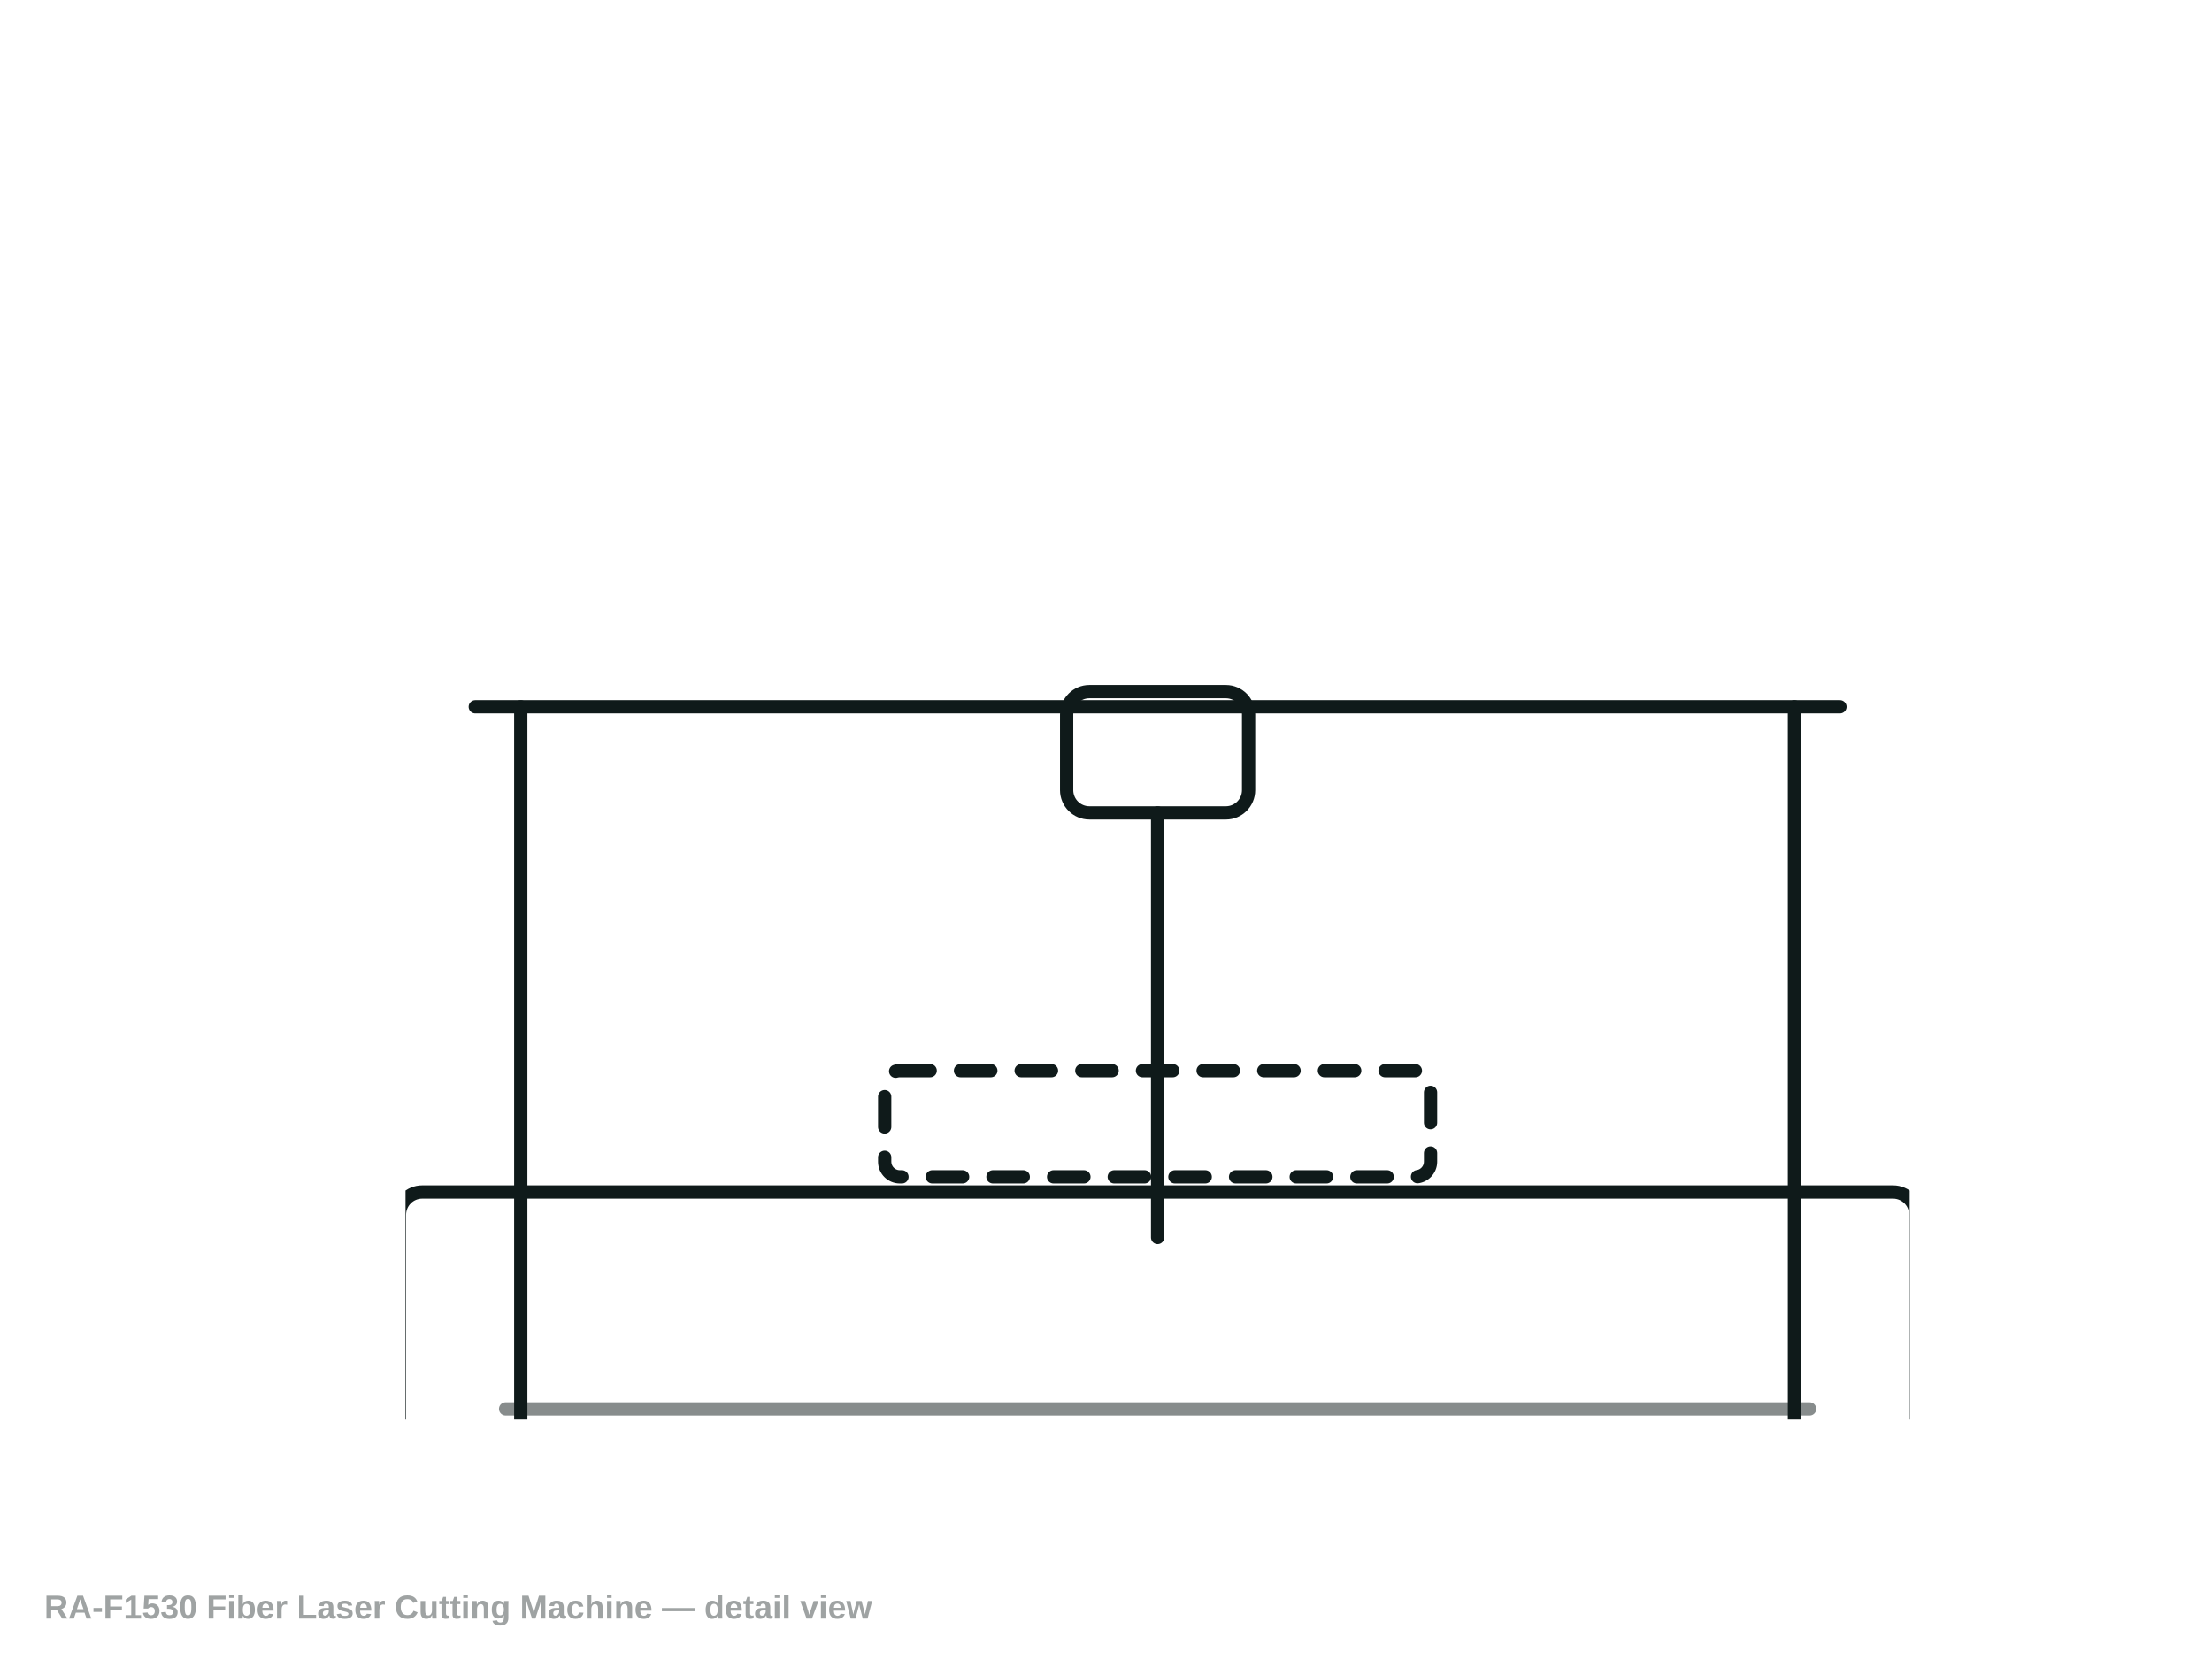
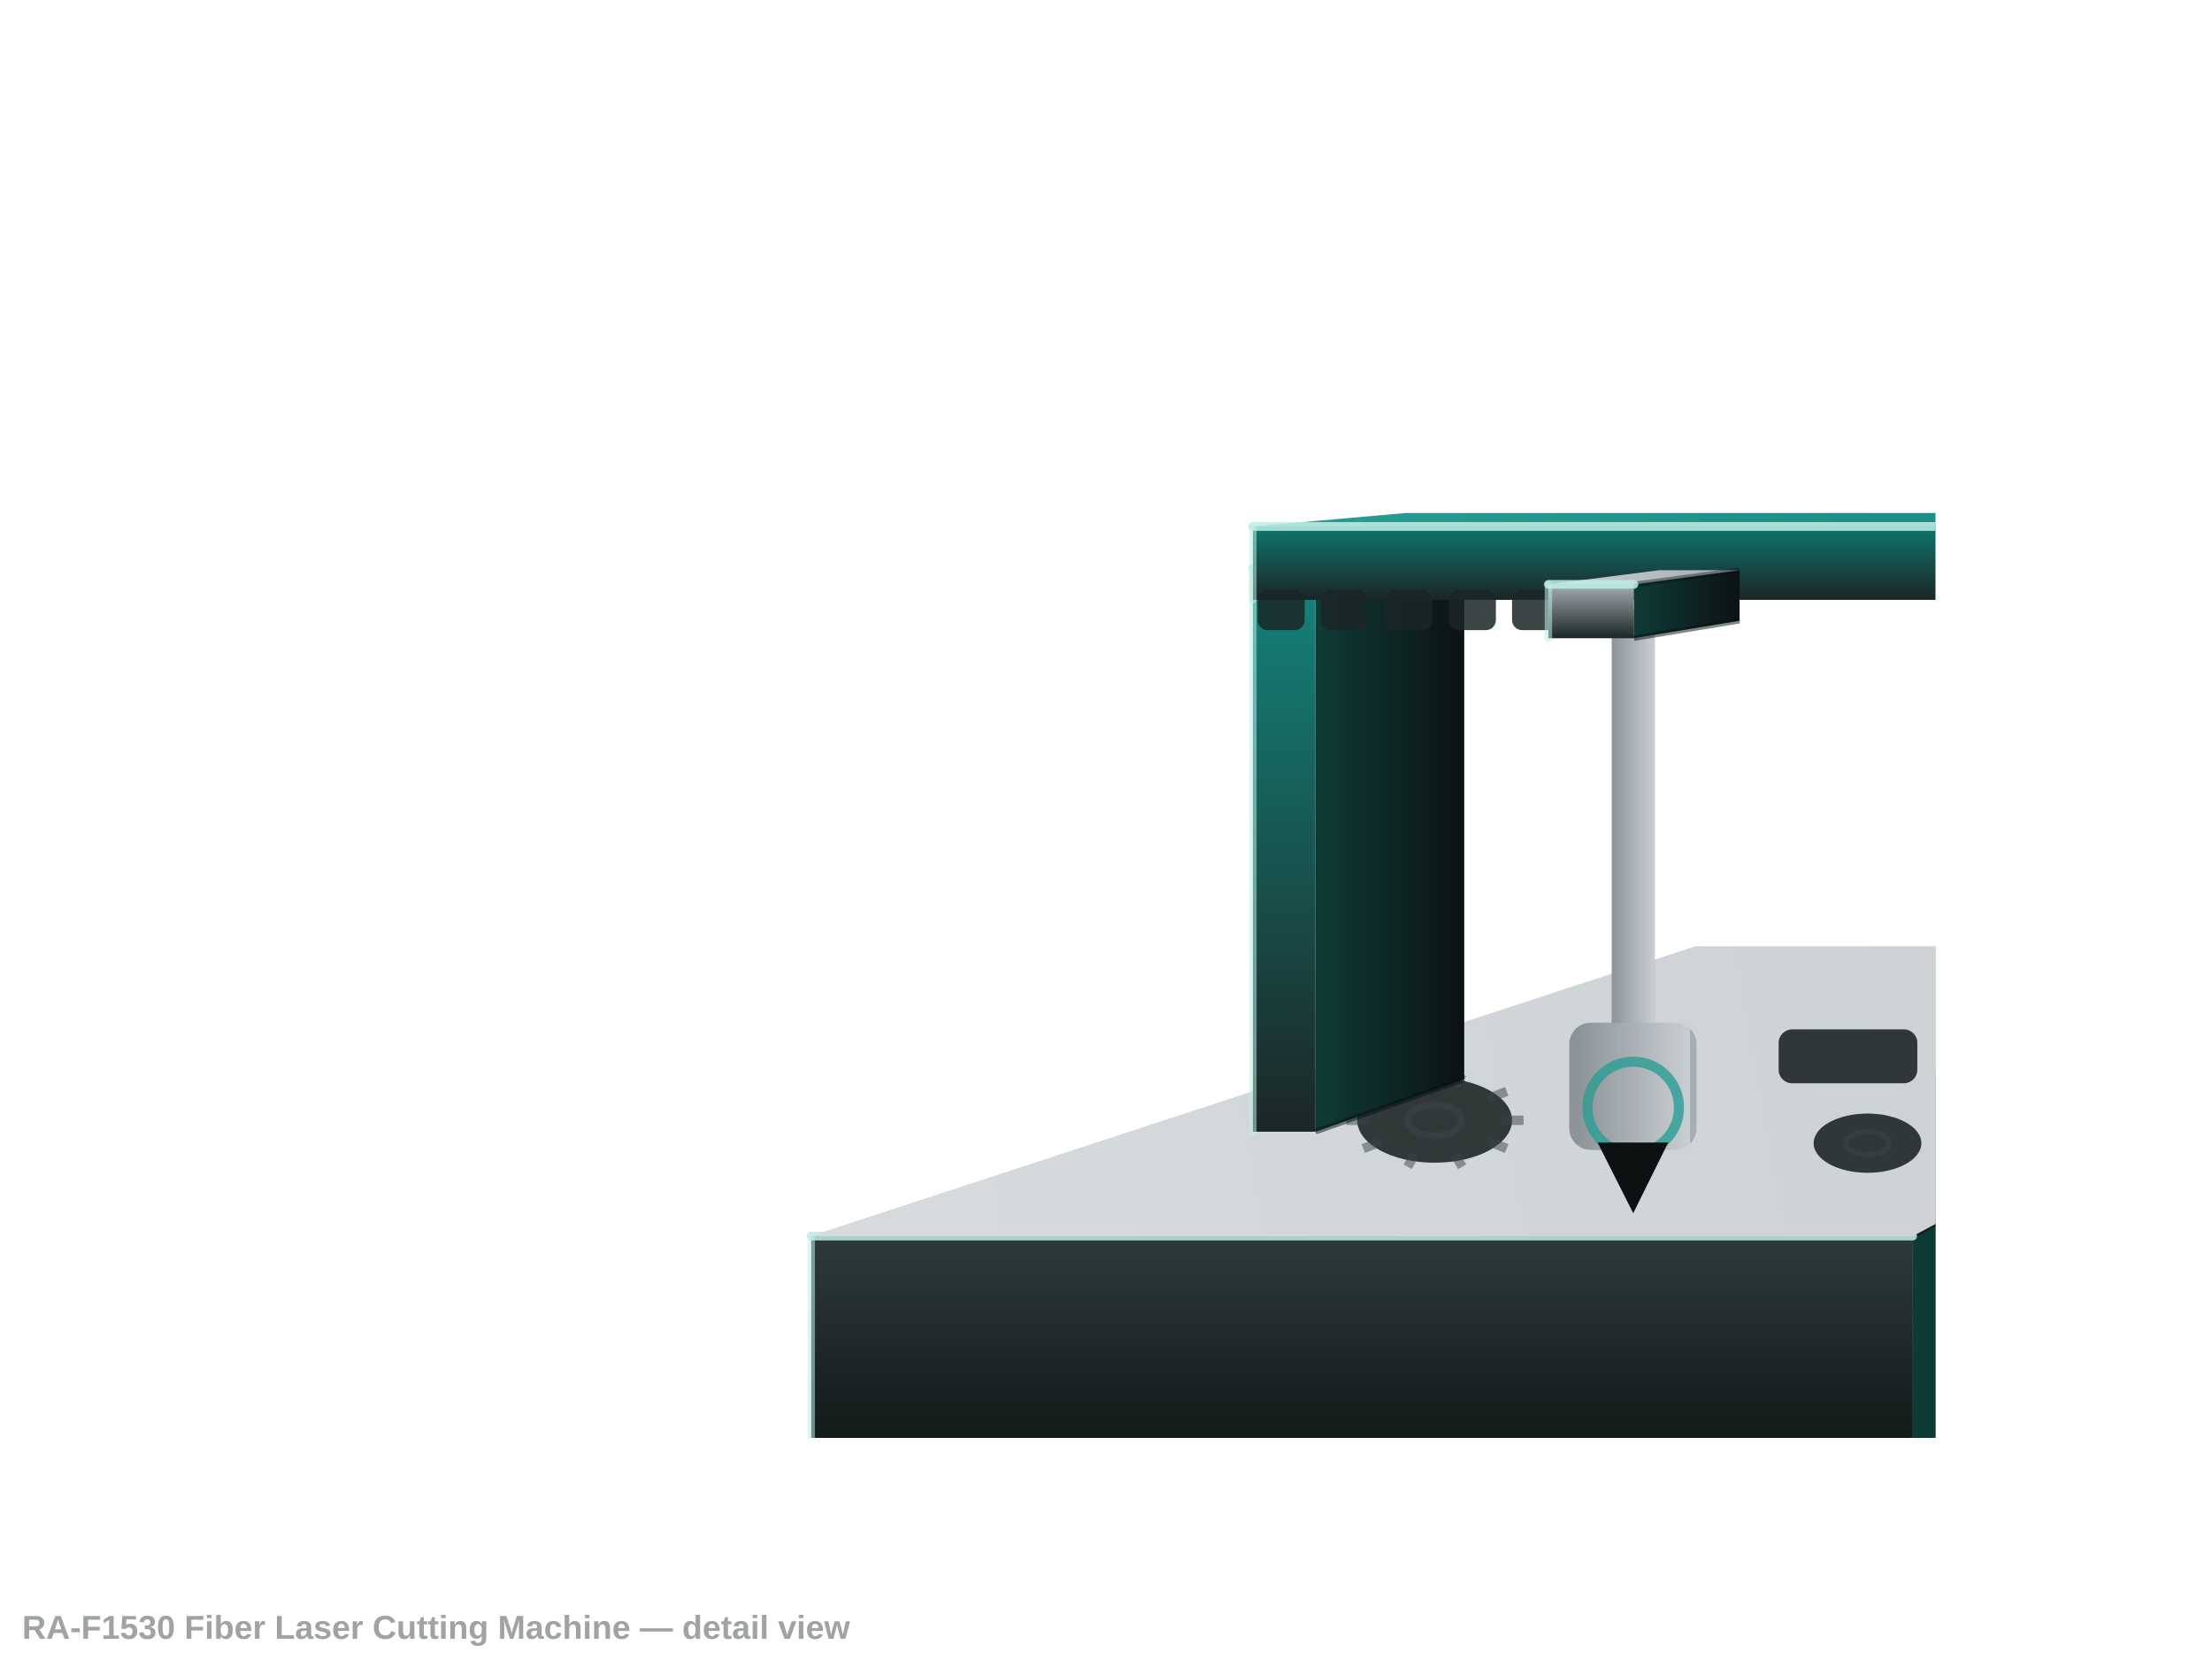
- <svg xmlns="http://www.w3.org/2000/svg" width="1200" height="900" viewBox="0 0 1200 900">
-   <g transform="translate(220 260) scale(1.7)">
-     <svg x="0" y="0" width="480" height="300" viewBox="120 78 220 124" preserveAspectRatio="xMidYMid slice">
-       <g fill="none" stroke="#0F1A1A" stroke-width="1.75" stroke-linecap="round" stroke-linejoin="round" opacity="1">
-         <rect x="130" y="172" width="200" height="52" rx="3" />
-         <path d="M144 200.6 L316 200.6" opacity="0.5" />
-         <rect x="194" y="156" width="72" height="14" rx="2" stroke-dasharray="4 4" />
-         <path d="M122 234 L338 234" />
-         <path d="M154 234 L154 250" />
-         <path d="M230 234 L230 250" />
-         <path d="M306 234 L306 250" />
-         <path d="M146 234 L146 108" />
-         <path d="M314 234 L314 108" />
-         <path d="M140 108 L320 108" />
-         <rect x="218" y="106" width="24" height="16" rx="3" />
-         <path d="M230 122 L230 178" />
-         <rect x="356" y="142" width="46" height="94" rx="4" />
-         <rect x="364" y="154" width="30" height="24" rx="2" />
-         <path d="M364 198 L394 198" />
-         <path d="M364 208 L386 208" />
+ <svg xmlns="http://www.w3.org/2000/svg" width="2400" height="1800" viewBox="0 0 2400 1800">
+   <g transform="translate(420 510) scale(3.5)">
+     <svg x="0" y="0" width="480" height="300" viewBox="76 23 230 198" preserveAspectRatio="xMidYMid slice">
+       <g>
+         <defs>
+           <radialGradient id="rg51" cx="245.9" cy="256" r="117.8" gradientUnits="userSpaceOnUse">
+             <stop offset="0" stop-color="#000000" stop-opacity="0.4" />
+             <stop offset="60" stop-color="#000000" stop-opacity="0.18" />
+             <stop offset="100" stop-color="#000000" stop-opacity="0" />
+           </radialGradient>
+         </defs>
+         <ellipse cx="245.9" cy="256" rx="117.8" ry="16" fill="url(#rg51)" />
+         <defs>
+           <linearGradient id="lg53" x1="0" y1="252" x2="0" y2="372" gradientUnits="userSpaceOnUse">
+             <stop offset="0" stop-color="#ffffff" stop-opacity="0.16" />
+             <stop offset="100" stop-color="#ffffff" stop-opacity="0" />
+           </linearGradient>
+           <mask id="rmask52">
+             <rect x="-4000" y="252" width="9000" height="120" fill="url(#lg53)" />
+           </mask>
+         </defs>
+         <g transform="translate(0 504) scale(1,-1)" mask="url(#rmask52)">
+           <defs>
+             <linearGradient id="lg27" x1="96" y1="216" x2="395.8" y2="139.9" gradientUnits="userSpaceOnUse">
+               <stop offset="0" stop-color="#2A9D93" stop-opacity="1" />
+               <stop offset="100" stop-color="#14857C" stop-opacity="1" />
+             </linearGradient>
+             <linearGradient id="lg28" x1="0" y1="216" x2="0" y2="246" gradientUnits="userSpaceOnUse">
+               <stop offset="0" stop-color="#0F766E" stop-opacity="1" />
+               <stop offset="100" stop-color="#1B2626" stop-opacity="1" />
+             </linearGradient>
+             <linearGradient id="lg29" x1="286" y1="0" x2="395.8" y2="0" gradientUnits="userSpaceOnUse">
+               <stop offset="0" stop-color="#0E3B37" stop-opacity="1" />
+               <stop offset="100" stop-color="#0C1212" stop-opacity="1" />
+             </linearGradient>
+           </defs>
+           <polygon points="286,246 395.8,157.8 395.8,139.9 286,216" fill="url(#lg29)" />
+           <polygon points="96,216 286,216 395.8,139.9 282,139.9" fill="url(#lg27)" />
+           <polygon points="96,246 286,246 286,216 96,216" fill="url(#lg28)" />
+           <path d="M286,246 395.8,157.8" stroke="#06100F" stroke-width="0.8" opacity="0.5" fill="none" />
+           <path d="M286,216 395.8,139.9" stroke="#06100F" stroke-width="0.8" opacity="0.4" fill="none" />
+           <path d="M96,216 286,216" stroke="#BFEDE7" stroke-width="1.3" opacity="0.85" stroke-linecap="round" fill="none" />
+           <path d="M96,216 96,246" stroke="#BFEDE7" stroke-width="1.1" opacity="0.55" stroke-linecap="round" fill="none" />
+           <defs>
+             <linearGradient id="lg30" x1="139" y1="163.9" x2="382.9" y2="120.9" gradientUnits="userSpaceOnUse">
+               <stop offset="0" stop-color="#C9CED2" stop-opacity="1" />
+               <stop offset="100" stop-color="#A6ADB3" stop-opacity="1" />
+             </linearGradient>
+             <linearGradient id="lg31" x1="0" y1="163.9" x2="0" y2="200.6" gradientUnits="userSpaceOnUse">
+               <stop offset="0" stop-color="#2E3A3A" stop-opacity="1" />
+               <stop offset="100" stop-color="#0C1212" stop-opacity="1" />
+             </linearGradient>
+             <linearGradient id="lg32" x1="302.6" y1="0" x2="382.9" y2="0" gradientUnits="userSpaceOnUse">
+               <stop offset="0" stop-color="#0E3B37" stop-opacity="1" />
+               <stop offset="100" stop-color="#0C1212" stop-opacity="1" />
+             </linearGradient>
+           </defs>
+           <polygon points="302.6,200.6 382.9,146.2 382.9,120.9 302.6,163.9" fill="url(#lg32)" />
+           <polygon points="139,163.9 302.6,163.9 382.9,120.9 270.3,120.9" fill="url(#lg30)" />
+           <polygon points="139,200.6 302.6,200.6 302.6,163.9 139,163.9" fill="url(#lg31)" />
+           <path d="M302.6,200.6 382.9,146.2" stroke="#06100F" stroke-width="0.8" opacity="0.5" fill="none" />
+           <path d="M302.6,163.9 382.9,120.9" stroke="#06100F" stroke-width="0.8" opacity="0.4" fill="none" />
+           <path d="M139,163.9 302.6,163.9" stroke="#BFEDE7" stroke-width="1.3" opacity="0.85" stroke-linecap="round" fill="none" />
+           <path d="M139,163.9 139,200.6" stroke="#BFEDE7" stroke-width="1.1" opacity="0.55" stroke-linecap="round" fill="none" />
+           <defs>
+             <linearGradient id="lg33" x1="139" y1="163.9" x2="382.9" y2="120.9" gradientUnits="userSpaceOnUse">
+               <stop offset="0" stop-color="#D7DBDE" stop-opacity="1" />
+               <stop offset="55" stop-color="#C9CED2" stop-opacity="1" />
+               <stop offset="100" stop-color="#A6ADB3" stop-opacity="1" />
+             </linearGradient>
+           </defs>
+           <polygon points="139,163.9 302.6,163.9 382.9,120.9 270.3,120.9" fill="url(#lg33)" opacity="1" />
+           <ellipse cx="231.6" cy="146.7" rx="11.5" ry="6.3" fill="#141C1C" opacity="0.85" />
+           <ellipse cx="231.6" cy="146.7" rx="4" ry="2.3" fill="none" stroke="#3A4444" stroke-width="1" opacity="0.6" />
+           <line x1="241.4" y1="146.7" x2="244.8" y2="146.7" stroke="#3A4444" stroke-width="1.4" opacity="0.5" />
+           <line x1="239.5" y1="149.8" x2="242.3" y2="150.9" stroke="#3A4444" stroke-width="1.4" opacity="0.5" />
+           <line x1="234.6" y1="151.8" x2="235.7" y2="153.6" stroke="#3A4444" stroke-width="1.4" opacity="0.5" />
+           <line x1="228.6" y1="151.8" x2="227.6" y2="153.6" stroke="#3A4444" stroke-width="1.4" opacity="0.5" />
+           <line x1="223.8" y1="149.8" x2="221" y2="150.9" stroke="#3A4444" stroke-width="1.4" opacity="0.5" />
+           <line x1="221.9" y1="146.7" x2="218.5" y2="146.7" stroke="#3A4444" stroke-width="1.4" opacity="0.5" />
+           <line x1="223.8" y1="143.5" x2="221" y2="142.4" stroke="#3A4444" stroke-width="1.4" opacity="0.5" />
+           <line x1="228.6" y1="141.6" x2="227.6" y2="139.8" stroke="#3A4444" stroke-width="1.4" opacity="0.5" />
+           <line x1="234.6" y1="141.6" x2="235.7" y2="139.8" stroke="#3A4444" stroke-width="1.4" opacity="0.5" />
+           <line x1="239.5" y1="143.5" x2="242.3" y2="142.4" stroke="#3A4444" stroke-width="1.4" opacity="0.5" />
+           <rect x="282.7" y="133.2" width="20.6" height="8" rx="2" fill="#141C1C" opacity="0.85" />
+           <ellipse cx="295.9" cy="150.1" rx="8" ry="4.4" fill="#141C1C" opacity="0.85" />
+           <ellipse cx="295.9" cy="150.1" rx="3.2" ry="1.7" fill="none" stroke="#3A4444" stroke-width="0.8" opacity="0.5" />
+           <defs>
+             <linearGradient id="lg34" x1="204.6" y1="64.7" x2="236" y2="62.3" gradientUnits="userSpaceOnUse">
+               <stop offset="0" stop-color="#2A9D93" stop-opacity="1" />
+               <stop offset="100" stop-color="#14857C" stop-opacity="1" />
+             </linearGradient>
+             <linearGradient id="lg35" x1="0" y1="64.7" x2="0" y2="148.4" gradientUnits="userSpaceOnUse">
+               <stop offset="0" stop-color="#14857C" stop-opacity="1" />
+               <stop offset="100" stop-color="#1B2626" stop-opacity="1" />
+             </linearGradient>
+             <linearGradient id="lg36" x1="213.9" y1="0" x2="236" y2="0" gradientUnits="userSpaceOnUse">
+               <stop offset="0" stop-color="#0E3B37" stop-opacity="1" />
+               <stop offset="100" stop-color="#0C1212" stop-opacity="1" />
+             </linearGradient>
+           </defs>
+           <polygon points="213.9,148.4 236,140.6 236,62.3 213.9,64.7" fill="url(#lg36)" />
+           <polygon points="204.6,64.7 213.9,64.7 236,62.3 227.3,62.3" fill="url(#lg34)" />
+           <polygon points="204.6,148.4 213.9,148.4 213.9,64.7 204.6,64.7" fill="url(#lg35)" />
+           <path d="M213.9,148.4 236,140.6" stroke="#06100F" stroke-width="0.8" opacity="0.5" fill="none" />
+           <path d="M213.9,64.7 236,62.3" stroke="#06100F" stroke-width="0.8" opacity="0.4" fill="none" />
+           <path d="M204.6,64.7 213.9,64.7" stroke="#BFEDE7" stroke-width="1.3" opacity="0.85" stroke-linecap="round" fill="none" />
+           <path d="M204.6,64.7 204.6,148.4" stroke="#BFEDE7" stroke-width="1.1" opacity="0.55" stroke-linecap="round" fill="none" />
+           <defs>
+             <linearGradient id="lg37" x1="334.2" y1="64.7" x2="357.3" y2="62.3" gradientUnits="userSpaceOnUse">
+               <stop offset="0" stop-color="#2A9D93" stop-opacity="1" />
+               <stop offset="100" stop-color="#14857C" stop-opacity="1" />
+             </linearGradient>
+             <linearGradient id="lg38" x1="0" y1="64.7" x2="0" y2="148.4" gradientUnits="userSpaceOnUse">
+               <stop offset="0" stop-color="#14857C" stop-opacity="1" />
+               <stop offset="100" stop-color="#1B2626" stop-opacity="1" />
+             </linearGradient>
+             <linearGradient id="lg39" x1="343.5" y1="0" x2="357.3" y2="0" gradientUnits="userSpaceOnUse">
+               <stop offset="0" stop-color="#0E3B37" stop-opacity="1" />
+               <stop offset="100" stop-color="#0C1212" stop-opacity="1" />
+             </linearGradient>
+           </defs>
+           <polygon points="343.5,148.4 357.3,140.6 357.3,62.3 343.5,64.7" fill="url(#lg39)" />
+           <polygon points="334.2,64.7 343.5,64.7 357.3,62.3 348.6,62.3" fill="url(#lg37)" />
+           <polygon points="334.2,148.4 343.5,148.4 343.5,64.7 334.2,64.7" fill="url(#lg38)" />
+           <path d="M343.5,148.4 357.3,140.6" stroke="#06100F" stroke-width="0.8" opacity="0.5" fill="none" />
+           <path d="M343.5,64.7 357.3,62.3" stroke="#06100F" stroke-width="0.8" opacity="0.4" fill="none" />
+           <path d="M334.2,64.7 343.5,64.7" stroke="#BFEDE7" stroke-width="1.3" opacity="0.85" stroke-linecap="round" fill="none" />
+           <path d="M334.2,64.7 334.2,148.4" stroke="#BFEDE7" stroke-width="1.1" opacity="0.55" stroke-linecap="round" fill="none" />
+           <defs>
+             <linearGradient id="lg40" x1="204.6" y1="58.5" x2="357.3" y2="56.5" gradientUnits="userSpaceOnUse">
+               <stop offset="0" stop-color="#2A9D93" stop-opacity="1" />
+               <stop offset="100" stop-color="#14857C" stop-opacity="1" />
+             </linearGradient>
+             <linearGradient id="lg41" x1="0" y1="58.5" x2="0" y2="69.4" gradientUnits="userSpaceOnUse">
+               <stop offset="0" stop-color="#0F766E" stop-opacity="1" />
+               <stop offset="100" stop-color="#1B2626" stop-opacity="1" />
+             </linearGradient>
+             <linearGradient id="lg42" x1="343.5" y1="0" x2="357.3" y2="0" gradientUnits="userSpaceOnUse">
+               <stop offset="0" stop-color="#0E3B37" stop-opacity="1" />
+               <stop offset="100" stop-color="#0C1212" stop-opacity="1" />
+             </linearGradient>
+           </defs>
+           <polygon points="343.5,69.4 357.3,66.6 357.3,56.5 343.5,58.5" fill="url(#lg42)" />
+           <polygon points="204.6,58.5 343.5,58.5 357.3,56.5 227.3,56.5" fill="url(#lg40)" />
+           <polygon points="204.6,69.4 343.5,69.4 343.5,58.5 204.6,58.5" fill="url(#lg41)" />
+           <path d="M343.5,69.4 357.3,66.6" stroke="#06100F" stroke-width="0.8" opacity="0.5" fill="none" />
+           <path d="M343.5,58.5 357.3,56.5" stroke="#06100F" stroke-width="0.8" opacity="0.4" fill="none" />
+           <path d="M204.6,58.5 343.5,58.5" stroke="#BFEDE7" stroke-width="1.3" opacity="0.85" stroke-linecap="round" fill="none" />
+           <path d="M204.6,58.5 204.6,69.4" stroke="#BFEDE7" stroke-width="1.1" opacity="0.55" stroke-linecap="round" fill="none" />
+           <rect x="205.3" y="67.9" width="7" height="6" rx="1.5" fill="#1B2626" opacity="0.85" />
+           <rect x="214.7" y="67.9" width="7" height="6" rx="1.5" fill="#1B2626" opacity="0.85" />
+           <rect x="224.2" y="67.9" width="7" height="6" rx="1.5" fill="#1B2626" opacity="0.85" />
+           <rect x="233.7" y="67.9" width="7" height="6" rx="1.5" fill="#1B2626" opacity="0.85" />
+           <rect x="243.1" y="67.9" width="7" height="6" rx="1.5" fill="#1B2626" opacity="0.85" />
+           <defs>
+             <linearGradient id="lg46" x1="257.9" y1="74" x2="264.3" y2="74" gradientUnits="userSpaceOnUse">
+               <stop offset="0" stop-color="#8C9499" stop-opacity="1" />
+               <stop offset="32" stop-color="#C9CED2" stop-opacity="1" />
+               <stop offset="55" stop-color="#C9CED2" stop-opacity="1" />
+               <stop offset="100" stop-color="#A6ADB3" stop-opacity="1" />
+             </linearGradient>
+           </defs>
+           <circle cx="261.1" cy="74" r="3.2" fill="url(#lg46)" />
+           <polygon points="257.9,74 257.9,146.9 264.3,146.9 264.3,74" fill="url(#lg46)" />
+           <circle cx="261.1" cy="146.9" r="3.2" fill="url(#lg46)" />
+           <defs>
+             <linearGradient id="lg43" x1="248.5" y1="67.1" x2="276.9" y2="65" gradientUnits="userSpaceOnUse">
+               <stop offset="0" stop-color="#C9CED2" stop-opacity="1" />
+               <stop offset="100" stop-color="#A6ADB3" stop-opacity="1" />
+             </linearGradient>
+             <linearGradient id="lg44" x1="0" y1="67.1" x2="0" y2="75.1" gradientUnits="userSpaceOnUse">
+               <stop offset="0" stop-color="#A6ADB3" stop-opacity="1" />
+               <stop offset="100" stop-color="#1B2626" stop-opacity="1" />
+             </linearGradient>
+             <linearGradient id="lg45" x1="261.2" y1="0" x2="276.9" y2="0" gradientUnits="userSpaceOnUse">
+               <stop offset="0" stop-color="#0E3B37" stop-opacity="1" />
+               <stop offset="100" stop-color="#0C1212" stop-opacity="1" />
+             </linearGradient>
+           </defs>
+           <polygon points="261.2,75.1 276.9,72.5 276.9,65 261.2,67.1" fill="url(#lg45)" />
+           <polygon points="248.5,67.1 261.2,67.1 276.9,65 264.9,65" fill="url(#lg43)" />
+           <polygon points="248.5,75.1 261.2,75.1 261.2,67.1 248.5,67.1" fill="url(#lg44)" />
+           <path d="M261.2,75.1 276.9,72.5" stroke="#06100F" stroke-width="0.8" opacity="0.5" fill="none" />
+           <path d="M261.2,67.1 276.9,65" stroke="#06100F" stroke-width="0.8" opacity="0.4" fill="none" />
+           <path d="M248.5,67.1 261.2,67.1" stroke="#BFEDE7" stroke-width="1.3" opacity="0.85" stroke-linecap="round" fill="none" />
+           <path d="M248.5,67.1 248.5,75.1" stroke="#BFEDE7" stroke-width="1.1" opacity="0.55" stroke-linecap="round" fill="none" />
+           <defs>
+             <linearGradient id="lg47" x1="252.7" y1="146.9" x2="269.5" y2="146.9" gradientUnits="userSpaceOnUse">
+               <stop offset="0" stop-color="#8C9499" stop-opacity="1" />
+               <stop offset="50" stop-color="#C9CED2" stop-opacity="1" />
+               <stop offset="100" stop-color="#A6ADB3" stop-opacity="1" />
+             </linearGradient>
+           </defs>
+           <rect x="251.6" y="132.2" width="18.9" height="18.9" rx="3.2" fill="url(#lg47)" />
+           <circle cx="261.1" cy="144.8" r="6.8" fill="none" stroke="#2A9D93" stroke-width="1.5" opacity="0.8" />
+           <path d="M255.8 150 L261.1 160.5 L266.3 150 Z" fill="#0C1212" />
+           <defs>
+             <linearGradient id="lg48" x1="328.2" y1="143.8" x2="405.5" y2="122.8" gradientUnits="userSpaceOnUse">
+               <stop offset="0" stop-color="#2A9D93" stop-opacity="1" />
+               <stop offset="100" stop-color="#14857C" stop-opacity="1" />
+             </linearGradient>
+             <linearGradient id="lg49" x1="0" y1="143.8" x2="0" y2="235" gradientUnits="userSpaceOnUse">
+               <stop offset="0" stop-color="#0F766E" stop-opacity="1" />
+               <stop offset="100" stop-color="#1B2626" stop-opacity="1" />
+             </linearGradient>
+             <linearGradient id="lg50" x1="371.9" y1="0" x2="405.5" y2="0" gradientUnits="userSpaceOnUse">
+               <stop offset="0" stop-color="#0E3B37" stop-opacity="1" />
+               <stop offset="100" stop-color="#0C1212" stop-opacity="1" />
+             </linearGradient>
+           </defs>
+           <polygon points="371.9,235 405.5,197.7 405.5,122.8 371.9,143.8" fill="url(#lg50)" />
+           <polygon points="328.2,143.8 371.9,143.8 405.5,122.8 369.6,122.8" fill="url(#lg48)" />
+           <polygon points="328.2,235 371.9,235 371.9,143.8 328.2,143.8" fill="url(#lg49)" />
+           <path d="M371.9,235 405.5,197.7" stroke="#06100F" stroke-width="0.8" opacity="0.5" fill="none" />
+           <path d="M371.9,143.8 405.5,122.8" stroke="#06100F" stroke-width="0.8" opacity="0.4" fill="none" />
+           <path d="M328.2,143.8 371.9,143.8" stroke="#BFEDE7" stroke-width="1.3" opacity="0.85" stroke-linecap="round" fill="none" />
+           <path d="M328.2,143.8 328.2,235" stroke="#BFEDE7" stroke-width="1.1" opacity="0.55" stroke-linecap="round" fill="none" />
+           <rect x="336.5" y="186.5" width="28.5" height="23" fill="#0A1E1C" />
+           <polyline points="336.5,201.5 340.1,196.1 343.7,198 347.2,203.6 350.8,204.2 354.4,198.2 357.9,193.8 361.5,196.8 365.1,202.2" fill="none" stroke="#2A9D93" stroke-width="1" opacity="0.85" />
+           <circle cx="361.6" cy="190.6" r="1.6" fill="#FFB067" opacity="0.9" />
+           <rect x="327" y="224.9" width="23.9" height="8.6" rx="1.4" fill="#0B1414" opacity="0.88" />
+           <rect x="327" y="224.9" width="23.9" height="8.6" rx="1.4" fill="none" stroke="#3A4A4A" stroke-width="0.6" />
+           <text x="339" y="230.8" text-anchor="middle" font-family="Arial, sans-serif" font-size="4.3" font-weight="700" fill="#8FE0D6" letter-spacing="0.5">RA-F1530</text>
+         </g>
+         <defs>
+           <linearGradient id="lg27" x1="96" y1="216" x2="395.8" y2="139.9" gradientUnits="userSpaceOnUse">
+             <stop offset="0" stop-color="#2A9D93" stop-opacity="1" />
+             <stop offset="100" stop-color="#14857C" stop-opacity="1" />
+           </linearGradient>
+           <linearGradient id="lg28" x1="0" y1="216" x2="0" y2="246" gradientUnits="userSpaceOnUse">
+             <stop offset="0" stop-color="#0F766E" stop-opacity="1" />
+             <stop offset="100" stop-color="#1B2626" stop-opacity="1" />
+           </linearGradient>
+           <linearGradient id="lg29" x1="286" y1="0" x2="395.8" y2="0" gradientUnits="userSpaceOnUse">
+             <stop offset="0" stop-color="#0E3B37" stop-opacity="1" />
+             <stop offset="100" stop-color="#0C1212" stop-opacity="1" />
+           </linearGradient>
+         </defs>
+         <polygon points="286,246 395.8,157.8 395.8,139.9 286,216" fill="url(#lg29)" />
+         <polygon points="96,216 286,216 395.8,139.9 282,139.9" fill="url(#lg27)" />
+         <polygon points="96,246 286,246 286,216 96,216" fill="url(#lg28)" />
+         <path d="M286,246 395.8,157.8" stroke="#06100F" stroke-width="0.8" opacity="0.5" fill="none" />
+         <path d="M286,216 395.8,139.9" stroke="#06100F" stroke-width="0.8" opacity="0.4" fill="none" />
+         <path d="M96,216 286,216" stroke="#BFEDE7" stroke-width="1.3" opacity="0.85" stroke-linecap="round" fill="none" />
+         <path d="M96,216 96,246" stroke="#BFEDE7" stroke-width="1.1" opacity="0.55" stroke-linecap="round" fill="none" />
+         <defs>
+           <linearGradient id="lg30" x1="139" y1="163.9" x2="382.9" y2="120.9" gradientUnits="userSpaceOnUse">
+             <stop offset="0" stop-color="#C9CED2" stop-opacity="1" />
+             <stop offset="100" stop-color="#A6ADB3" stop-opacity="1" />
+           </linearGradient>
+           <linearGradient id="lg31" x1="0" y1="163.9" x2="0" y2="200.6" gradientUnits="userSpaceOnUse">
+             <stop offset="0" stop-color="#2E3A3A" stop-opacity="1" />
+             <stop offset="100" stop-color="#0C1212" stop-opacity="1" />
+           </linearGradient>
+           <linearGradient id="lg32" x1="302.6" y1="0" x2="382.9" y2="0" gradientUnits="userSpaceOnUse">
+             <stop offset="0" stop-color="#0E3B37" stop-opacity="1" />
+             <stop offset="100" stop-color="#0C1212" stop-opacity="1" />
+           </linearGradient>
+         </defs>
+         <polygon points="302.6,200.6 382.9,146.2 382.9,120.9 302.6,163.9" fill="url(#lg32)" />
+         <polygon points="139,163.9 302.6,163.9 382.9,120.9 270.3,120.9" fill="url(#lg30)" />
+         <polygon points="139,200.6 302.6,200.6 302.6,163.9 139,163.9" fill="url(#lg31)" />
+         <path d="M302.6,200.6 382.9,146.2" stroke="#06100F" stroke-width="0.8" opacity="0.5" fill="none" />
+         <path d="M302.6,163.9 382.9,120.9" stroke="#06100F" stroke-width="0.8" opacity="0.4" fill="none" />
+         <path d="M139,163.9 302.6,163.9" stroke="#BFEDE7" stroke-width="1.3" opacity="0.85" stroke-linecap="round" fill="none" />
+         <path d="M139,163.9 139,200.6" stroke="#BFEDE7" stroke-width="1.1" opacity="0.55" stroke-linecap="round" fill="none" />
+         <defs>
+           <linearGradient id="lg33" x1="139" y1="163.9" x2="382.9" y2="120.9" gradientUnits="userSpaceOnUse">
+             <stop offset="0" stop-color="#D7DBDE" stop-opacity="1" />
+             <stop offset="55" stop-color="#C9CED2" stop-opacity="1" />
+             <stop offset="100" stop-color="#A6ADB3" stop-opacity="1" />
+           </linearGradient>
+         </defs>
+         <polygon points="139,163.9 302.6,163.9 382.9,120.9 270.3,120.9" fill="url(#lg33)" opacity="1" />
+         <ellipse cx="231.6" cy="146.7" rx="11.5" ry="6.3" fill="#141C1C" opacity="0.85" />
+         <ellipse cx="231.6" cy="146.7" rx="4" ry="2.3" fill="none" stroke="#3A4444" stroke-width="1" opacity="0.6" />
+         <line x1="241.4" y1="146.7" x2="244.8" y2="146.7" stroke="#3A4444" stroke-width="1.4" opacity="0.5" />
+         <line x1="239.5" y1="149.8" x2="242.3" y2="150.9" stroke="#3A4444" stroke-width="1.4" opacity="0.5" />
+         <line x1="234.6" y1="151.8" x2="235.7" y2="153.6" stroke="#3A4444" stroke-width="1.4" opacity="0.5" />
+         <line x1="228.6" y1="151.8" x2="227.6" y2="153.6" stroke="#3A4444" stroke-width="1.4" opacity="0.5" />
+         <line x1="223.8" y1="149.8" x2="221" y2="150.9" stroke="#3A4444" stroke-width="1.4" opacity="0.5" />
+         <line x1="221.9" y1="146.7" x2="218.5" y2="146.7" stroke="#3A4444" stroke-width="1.4" opacity="0.5" />
+         <line x1="223.8" y1="143.5" x2="221" y2="142.4" stroke="#3A4444" stroke-width="1.4" opacity="0.5" />
+         <line x1="228.6" y1="141.6" x2="227.6" y2="139.8" stroke="#3A4444" stroke-width="1.4" opacity="0.5" />
+         <line x1="234.6" y1="141.6" x2="235.7" y2="139.8" stroke="#3A4444" stroke-width="1.4" opacity="0.5" />
+         <line x1="239.5" y1="143.5" x2="242.3" y2="142.4" stroke="#3A4444" stroke-width="1.4" opacity="0.5" />
+         <rect x="282.7" y="133.2" width="20.6" height="8" rx="2" fill="#141C1C" opacity="0.85" />
+         <ellipse cx="295.9" cy="150.1" rx="8" ry="4.4" fill="#141C1C" opacity="0.85" />
+         <ellipse cx="295.9" cy="150.1" rx="3.2" ry="1.7" fill="none" stroke="#3A4444" stroke-width="0.8" opacity="0.5" />
+         <defs>
+           <linearGradient id="lg34" x1="204.6" y1="64.7" x2="236" y2="62.3" gradientUnits="userSpaceOnUse">
+             <stop offset="0" stop-color="#2A9D93" stop-opacity="1" />
+             <stop offset="100" stop-color="#14857C" stop-opacity="1" />
+           </linearGradient>
+           <linearGradient id="lg35" x1="0" y1="64.7" x2="0" y2="148.4" gradientUnits="userSpaceOnUse">
+             <stop offset="0" stop-color="#14857C" stop-opacity="1" />
+             <stop offset="100" stop-color="#1B2626" stop-opacity="1" />
+           </linearGradient>
+           <linearGradient id="lg36" x1="213.9" y1="0" x2="236" y2="0" gradientUnits="userSpaceOnUse">
+             <stop offset="0" stop-color="#0E3B37" stop-opacity="1" />
+             <stop offset="100" stop-color="#0C1212" stop-opacity="1" />
+           </linearGradient>
+         </defs>
+         <polygon points="213.9,148.4 236,140.6 236,62.3 213.9,64.7" fill="url(#lg36)" />
+         <polygon points="204.6,64.7 213.9,64.7 236,62.3 227.3,62.3" fill="url(#lg34)" />
+         <polygon points="204.6,148.4 213.9,148.4 213.9,64.7 204.6,64.7" fill="url(#lg35)" />
+         <path d="M213.9,148.4 236,140.6" stroke="#06100F" stroke-width="0.8" opacity="0.5" fill="none" />
+         <path d="M213.9,64.7 236,62.3" stroke="#06100F" stroke-width="0.8" opacity="0.4" fill="none" />
+         <path d="M204.6,64.7 213.9,64.7" stroke="#BFEDE7" stroke-width="1.3" opacity="0.85" stroke-linecap="round" fill="none" />
+         <path d="M204.6,64.7 204.6,148.4" stroke="#BFEDE7" stroke-width="1.1" opacity="0.55" stroke-linecap="round" fill="none" />
+         <defs>
+           <linearGradient id="lg37" x1="334.2" y1="64.7" x2="357.3" y2="62.3" gradientUnits="userSpaceOnUse">
+             <stop offset="0" stop-color="#2A9D93" stop-opacity="1" />
+             <stop offset="100" stop-color="#14857C" stop-opacity="1" />
+           </linearGradient>
+           <linearGradient id="lg38" x1="0" y1="64.7" x2="0" y2="148.4" gradientUnits="userSpaceOnUse">
+             <stop offset="0" stop-color="#14857C" stop-opacity="1" />
+             <stop offset="100" stop-color="#1B2626" stop-opacity="1" />
+           </linearGradient>
+           <linearGradient id="lg39" x1="343.5" y1="0" x2="357.3" y2="0" gradientUnits="userSpaceOnUse">
+             <stop offset="0" stop-color="#0E3B37" stop-opacity="1" />
+             <stop offset="100" stop-color="#0C1212" stop-opacity="1" />
+           </linearGradient>
+         </defs>
+         <polygon points="343.5,148.4 357.3,140.6 357.3,62.3 343.5,64.7" fill="url(#lg39)" />
+         <polygon points="334.2,64.7 343.5,64.7 357.3,62.3 348.6,62.3" fill="url(#lg37)" />
+         <polygon points="334.2,148.4 343.5,148.4 343.5,64.7 334.2,64.7" fill="url(#lg38)" />
+         <path d="M343.5,148.4 357.3,140.6" stroke="#06100F" stroke-width="0.8" opacity="0.5" fill="none" />
+         <path d="M343.5,64.7 357.3,62.3" stroke="#06100F" stroke-width="0.8" opacity="0.4" fill="none" />
+         <path d="M334.2,64.7 343.5,64.7" stroke="#BFEDE7" stroke-width="1.3" opacity="0.85" stroke-linecap="round" fill="none" />
+         <path d="M334.2,64.7 334.2,148.4" stroke="#BFEDE7" stroke-width="1.1" opacity="0.55" stroke-linecap="round" fill="none" />
+         <defs>
+           <linearGradient id="lg40" x1="204.6" y1="58.5" x2="357.3" y2="56.5" gradientUnits="userSpaceOnUse">
+             <stop offset="0" stop-color="#2A9D93" stop-opacity="1" />
+             <stop offset="100" stop-color="#14857C" stop-opacity="1" />
+           </linearGradient>
+           <linearGradient id="lg41" x1="0" y1="58.5" x2="0" y2="69.4" gradientUnits="userSpaceOnUse">
+             <stop offset="0" stop-color="#0F766E" stop-opacity="1" />
+             <stop offset="100" stop-color="#1B2626" stop-opacity="1" />
+           </linearGradient>
+           <linearGradient id="lg42" x1="343.5" y1="0" x2="357.3" y2="0" gradientUnits="userSpaceOnUse">
+             <stop offset="0" stop-color="#0E3B37" stop-opacity="1" />
+             <stop offset="100" stop-color="#0C1212" stop-opacity="1" />
+           </linearGradient>
+         </defs>
+         <polygon points="343.5,69.4 357.3,66.6 357.3,56.5 343.5,58.5" fill="url(#lg42)" />
+         <polygon points="204.6,58.5 343.5,58.5 357.3,56.5 227.3,56.5" fill="url(#lg40)" />
+         <polygon points="204.6,69.4 343.5,69.4 343.5,58.5 204.6,58.5" fill="url(#lg41)" />
+         <path d="M343.5,69.4 357.3,66.6" stroke="#06100F" stroke-width="0.8" opacity="0.5" fill="none" />
+         <path d="M343.5,58.5 357.3,56.5" stroke="#06100F" stroke-width="0.8" opacity="0.4" fill="none" />
+         <path d="M204.6,58.5 343.5,58.5" stroke="#BFEDE7" stroke-width="1.3" opacity="0.85" stroke-linecap="round" fill="none" />
+         <path d="M204.6,58.5 204.6,69.4" stroke="#BFEDE7" stroke-width="1.1" opacity="0.55" stroke-linecap="round" fill="none" />
+         <rect x="205.3" y="67.9" width="7" height="6" rx="1.5" fill="#1B2626" opacity="0.85" />
+         <rect x="214.7" y="67.9" width="7" height="6" rx="1.5" fill="#1B2626" opacity="0.85" />
+         <rect x="224.2" y="67.9" width="7" height="6" rx="1.5" fill="#1B2626" opacity="0.85" />
+         <rect x="233.7" y="67.9" width="7" height="6" rx="1.5" fill="#1B2626" opacity="0.85" />
+         <rect x="243.1" y="67.9" width="7" height="6" rx="1.5" fill="#1B2626" opacity="0.85" />
+         <defs>
+           <linearGradient id="lg46" x1="257.9" y1="74" x2="264.3" y2="74" gradientUnits="userSpaceOnUse">
+             <stop offset="0" stop-color="#8C9499" stop-opacity="1" />
+             <stop offset="32" stop-color="#C9CED2" stop-opacity="1" />
+             <stop offset="55" stop-color="#C9CED2" stop-opacity="1" />
+             <stop offset="100" stop-color="#A6ADB3" stop-opacity="1" />
+           </linearGradient>
+         </defs>
+         <circle cx="261.1" cy="74" r="3.2" fill="url(#lg46)" />
+         <polygon points="257.9,74 257.9,146.9 264.3,146.9 264.3,74" fill="url(#lg46)" />
+         <circle cx="261.1" cy="146.9" r="3.2" fill="url(#lg46)" />
+         <defs>
+           <linearGradient id="lg43" x1="248.5" y1="67.1" x2="276.9" y2="65" gradientUnits="userSpaceOnUse">
+             <stop offset="0" stop-color="#C9CED2" stop-opacity="1" />
+             <stop offset="100" stop-color="#A6ADB3" stop-opacity="1" />
+           </linearGradient>
+           <linearGradient id="lg44" x1="0" y1="67.1" x2="0" y2="75.1" gradientUnits="userSpaceOnUse">
+             <stop offset="0" stop-color="#A6ADB3" stop-opacity="1" />
+             <stop offset="100" stop-color="#1B2626" stop-opacity="1" />
+           </linearGradient>
+           <linearGradient id="lg45" x1="261.2" y1="0" x2="276.9" y2="0" gradientUnits="userSpaceOnUse">
+             <stop offset="0" stop-color="#0E3B37" stop-opacity="1" />
+             <stop offset="100" stop-color="#0C1212" stop-opacity="1" />
+           </linearGradient>
+         </defs>
+         <polygon points="261.2,75.1 276.9,72.5 276.9,65 261.2,67.1" fill="url(#lg45)" />
+         <polygon points="248.5,67.1 261.2,67.1 276.9,65 264.9,65" fill="url(#lg43)" />
+         <polygon points="248.5,75.1 261.2,75.1 261.2,67.1 248.5,67.1" fill="url(#lg44)" />
+         <path d="M261.2,75.1 276.9,72.5" stroke="#06100F" stroke-width="0.8" opacity="0.5" fill="none" />
+         <path d="M261.2,67.1 276.9,65" stroke="#06100F" stroke-width="0.8" opacity="0.4" fill="none" />
+         <path d="M248.5,67.1 261.2,67.1" stroke="#BFEDE7" stroke-width="1.3" opacity="0.85" stroke-linecap="round" fill="none" />
+         <path d="M248.5,67.1 248.5,75.1" stroke="#BFEDE7" stroke-width="1.1" opacity="0.55" stroke-linecap="round" fill="none" />
+         <defs>
+           <linearGradient id="lg47" x1="252.7" y1="146.9" x2="269.5" y2="146.9" gradientUnits="userSpaceOnUse">
+             <stop offset="0" stop-color="#8C9499" stop-opacity="1" />
+             <stop offset="50" stop-color="#C9CED2" stop-opacity="1" />
+             <stop offset="100" stop-color="#A6ADB3" stop-opacity="1" />
+           </linearGradient>
+         </defs>
+         <rect x="251.6" y="132.2" width="18.9" height="18.9" rx="3.2" fill="url(#lg47)" />
+         <circle cx="261.1" cy="144.8" r="6.8" fill="none" stroke="#2A9D93" stroke-width="1.5" opacity="0.8" />
+         <path d="M255.8 150 L261.1 160.5 L266.3 150 Z" fill="#0C1212" />
+         <defs>
+           <linearGradient id="lg48" x1="328.2" y1="143.8" x2="405.5" y2="122.8" gradientUnits="userSpaceOnUse">
+             <stop offset="0" stop-color="#2A9D93" stop-opacity="1" />
+             <stop offset="100" stop-color="#14857C" stop-opacity="1" />
+           </linearGradient>
+           <linearGradient id="lg49" x1="0" y1="143.8" x2="0" y2="235" gradientUnits="userSpaceOnUse">
+             <stop offset="0" stop-color="#0F766E" stop-opacity="1" />
+             <stop offset="100" stop-color="#1B2626" stop-opacity="1" />
+           </linearGradient>
+           <linearGradient id="lg50" x1="371.9" y1="0" x2="405.5" y2="0" gradientUnits="userSpaceOnUse">
+             <stop offset="0" stop-color="#0E3B37" stop-opacity="1" />
+             <stop offset="100" stop-color="#0C1212" stop-opacity="1" />
+           </linearGradient>
+         </defs>
+         <polygon points="371.9,235 405.5,197.7 405.5,122.8 371.9,143.8" fill="url(#lg50)" />
+         <polygon points="328.2,143.8 371.9,143.8 405.5,122.8 369.6,122.8" fill="url(#lg48)" />
+         <polygon points="328.2,235 371.9,235 371.9,143.8 328.2,143.8" fill="url(#lg49)" />
+         <path d="M371.9,235 405.5,197.7" stroke="#06100F" stroke-width="0.8" opacity="0.5" fill="none" />
+         <path d="M371.9,143.8 405.5,122.8" stroke="#06100F" stroke-width="0.8" opacity="0.4" fill="none" />
+         <path d="M328.2,143.8 371.9,143.8" stroke="#BFEDE7" stroke-width="1.3" opacity="0.85" stroke-linecap="round" fill="none" />
+         <path d="M328.2,143.8 328.2,235" stroke="#BFEDE7" stroke-width="1.1" opacity="0.55" stroke-linecap="round" fill="none" />
+         <rect x="336.5" y="186.5" width="28.5" height="23" fill="#0A1E1C" />
+         <polyline points="336.5,201.5 340.1,196.1 343.7,198 347.2,203.6 350.8,204.2 354.4,198.2 357.9,193.8 361.5,196.8 365.1,202.2" fill="none" stroke="#2A9D93" stroke-width="1" opacity="0.85" />
+         <circle cx="361.6" cy="190.6" r="1.6" fill="#FFB067" opacity="0.9" />
+         <rect x="327" y="224.9" width="23.9" height="8.6" rx="1.4" fill="#0B1414" opacity="0.88" />
+         <rect x="327" y="224.9" width="23.9" height="8.6" rx="1.4" fill="none" stroke="#3A4A4A" stroke-width="0.6" />
+         <text x="339" y="230.8" text-anchor="middle" font-family="Arial, sans-serif" font-size="4.3" font-weight="700" fill="#8FE0D6" letter-spacing="0.5">RA-F1530</text>
      </g>
    </svg>
  </g>
-   <text x="24" y="878" font-family="Arial, sans-serif" font-size="18" font-weight="600" fill="#0F1A1A" opacity="0.4">RA-F1530 Fiber Laser Cutting Machine — detail view</text>
+   <text x="24" y="1778" font-family="Arial, sans-serif" font-size="36" font-weight="600" fill="#0F1A1A" opacity="0.4">RA-F1530 Fiber Laser Cutting Machine — detail view</text>
</svg>
